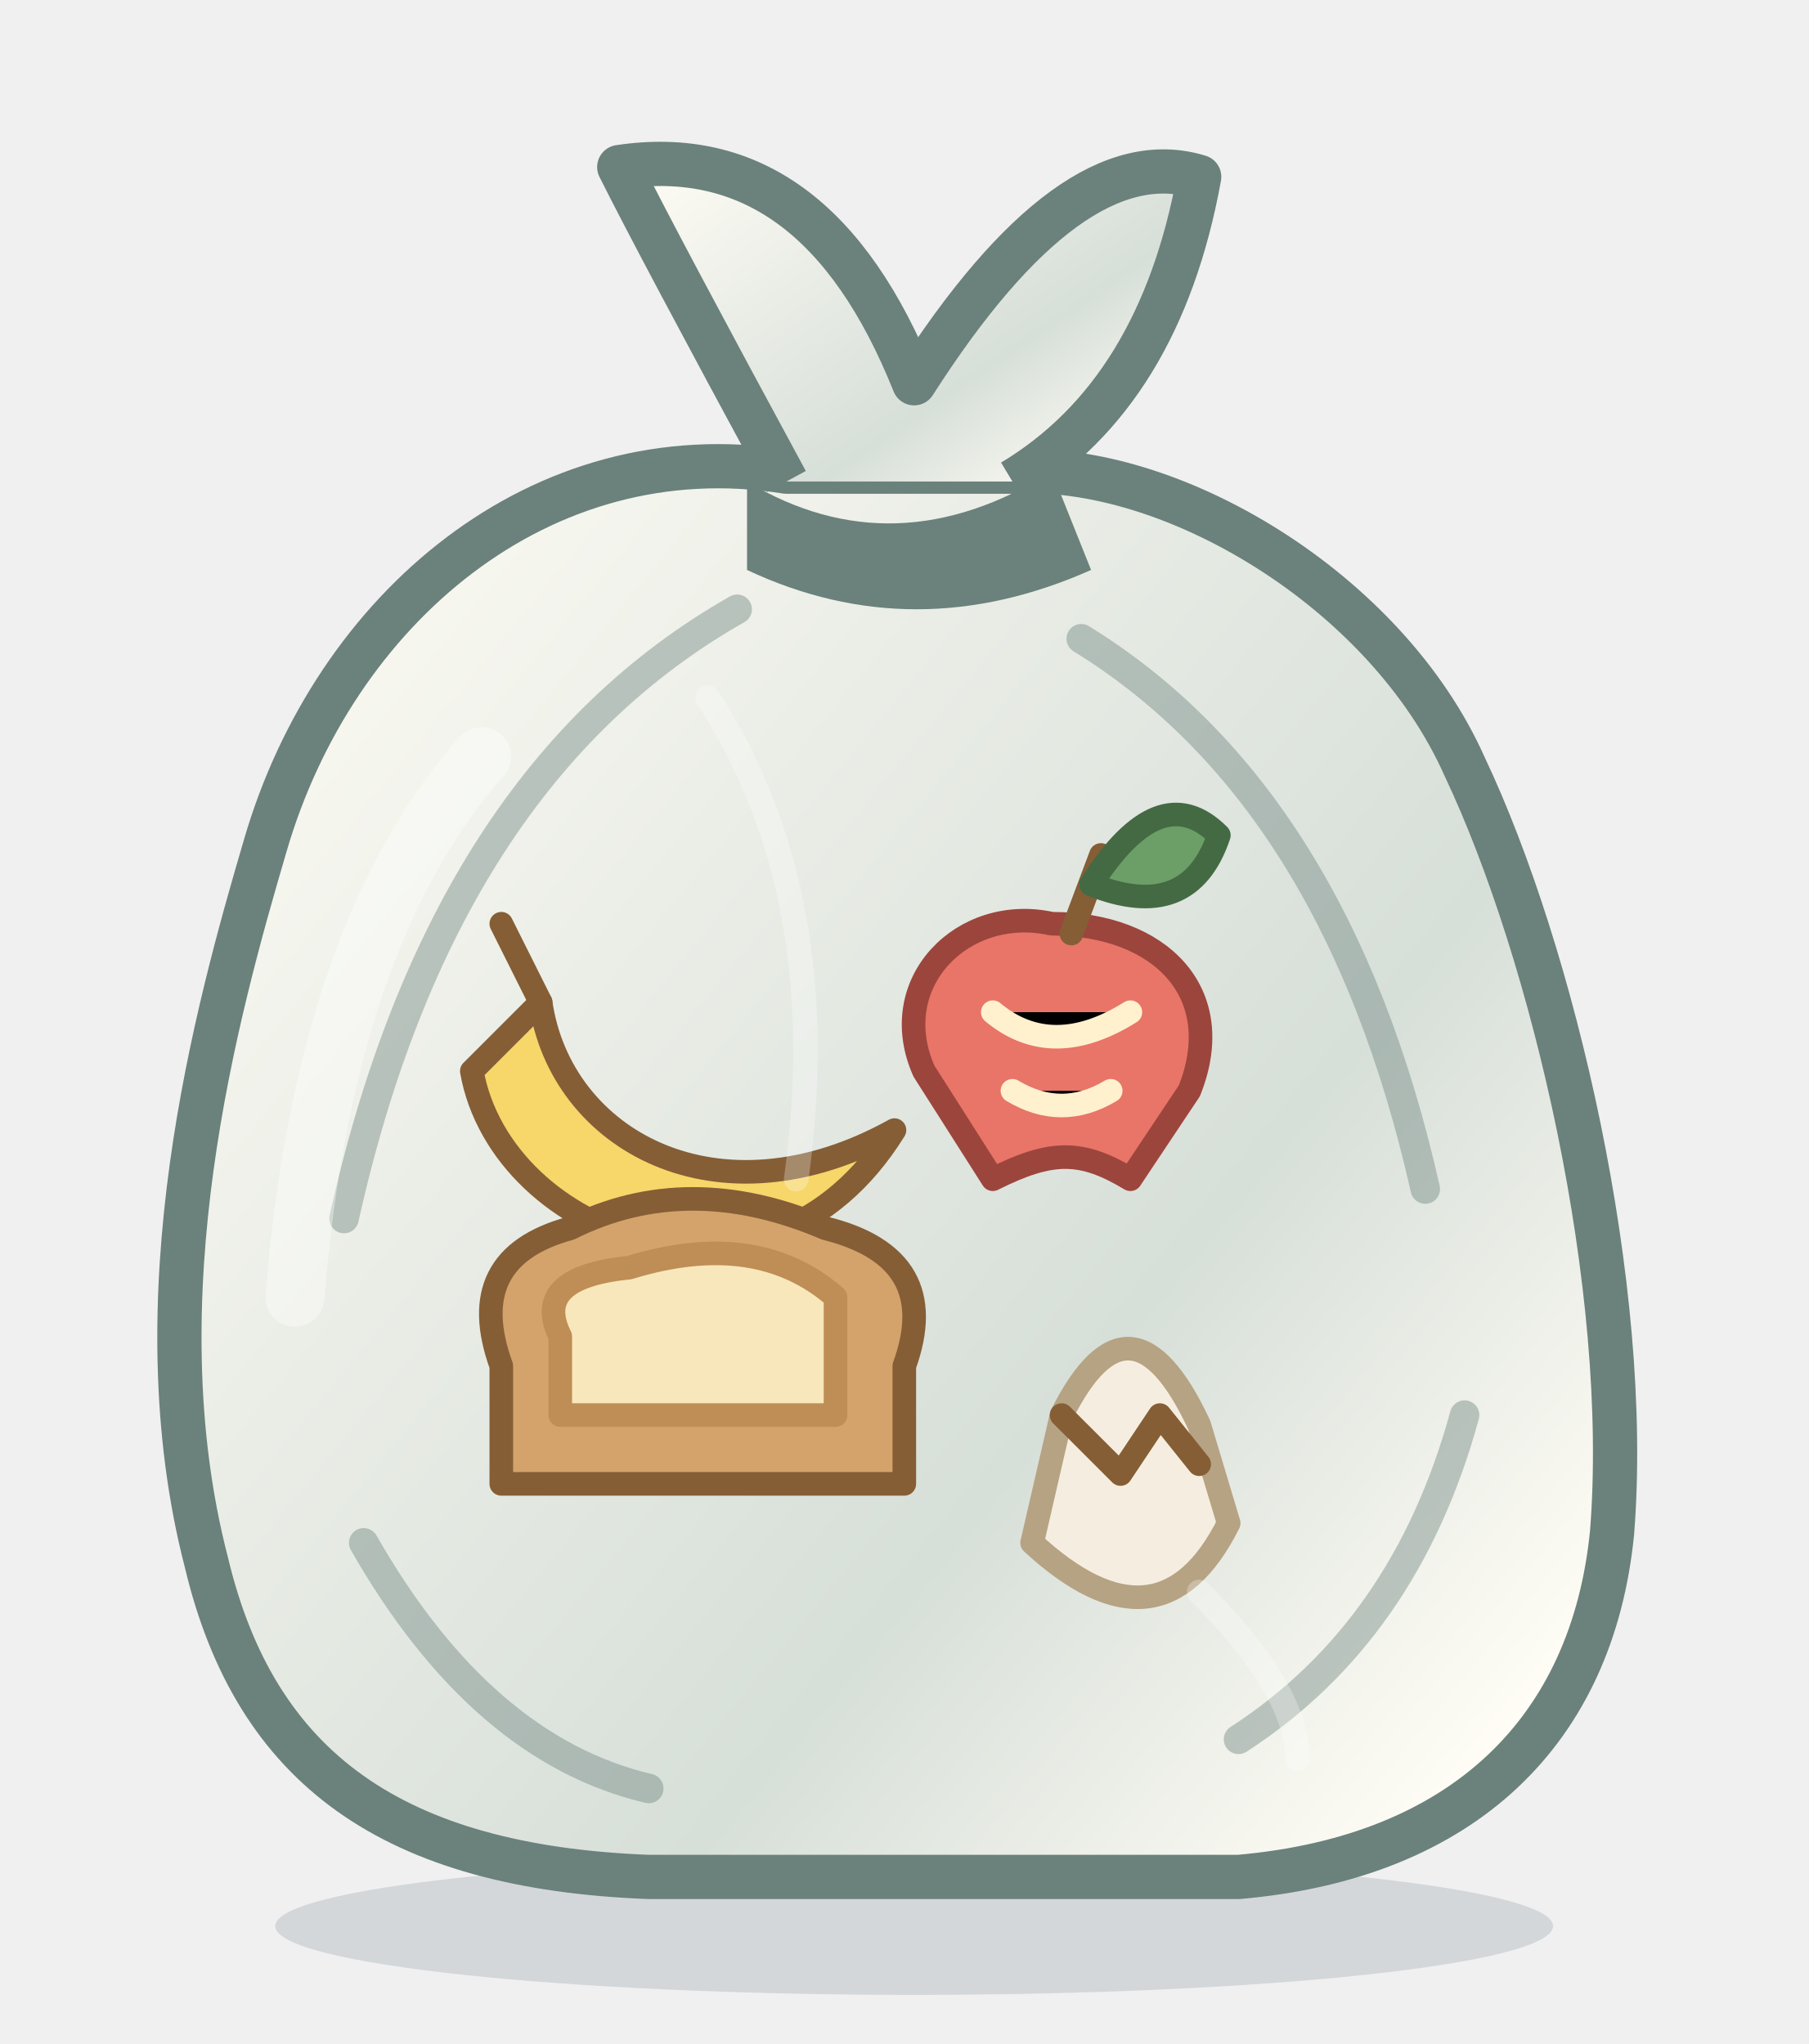
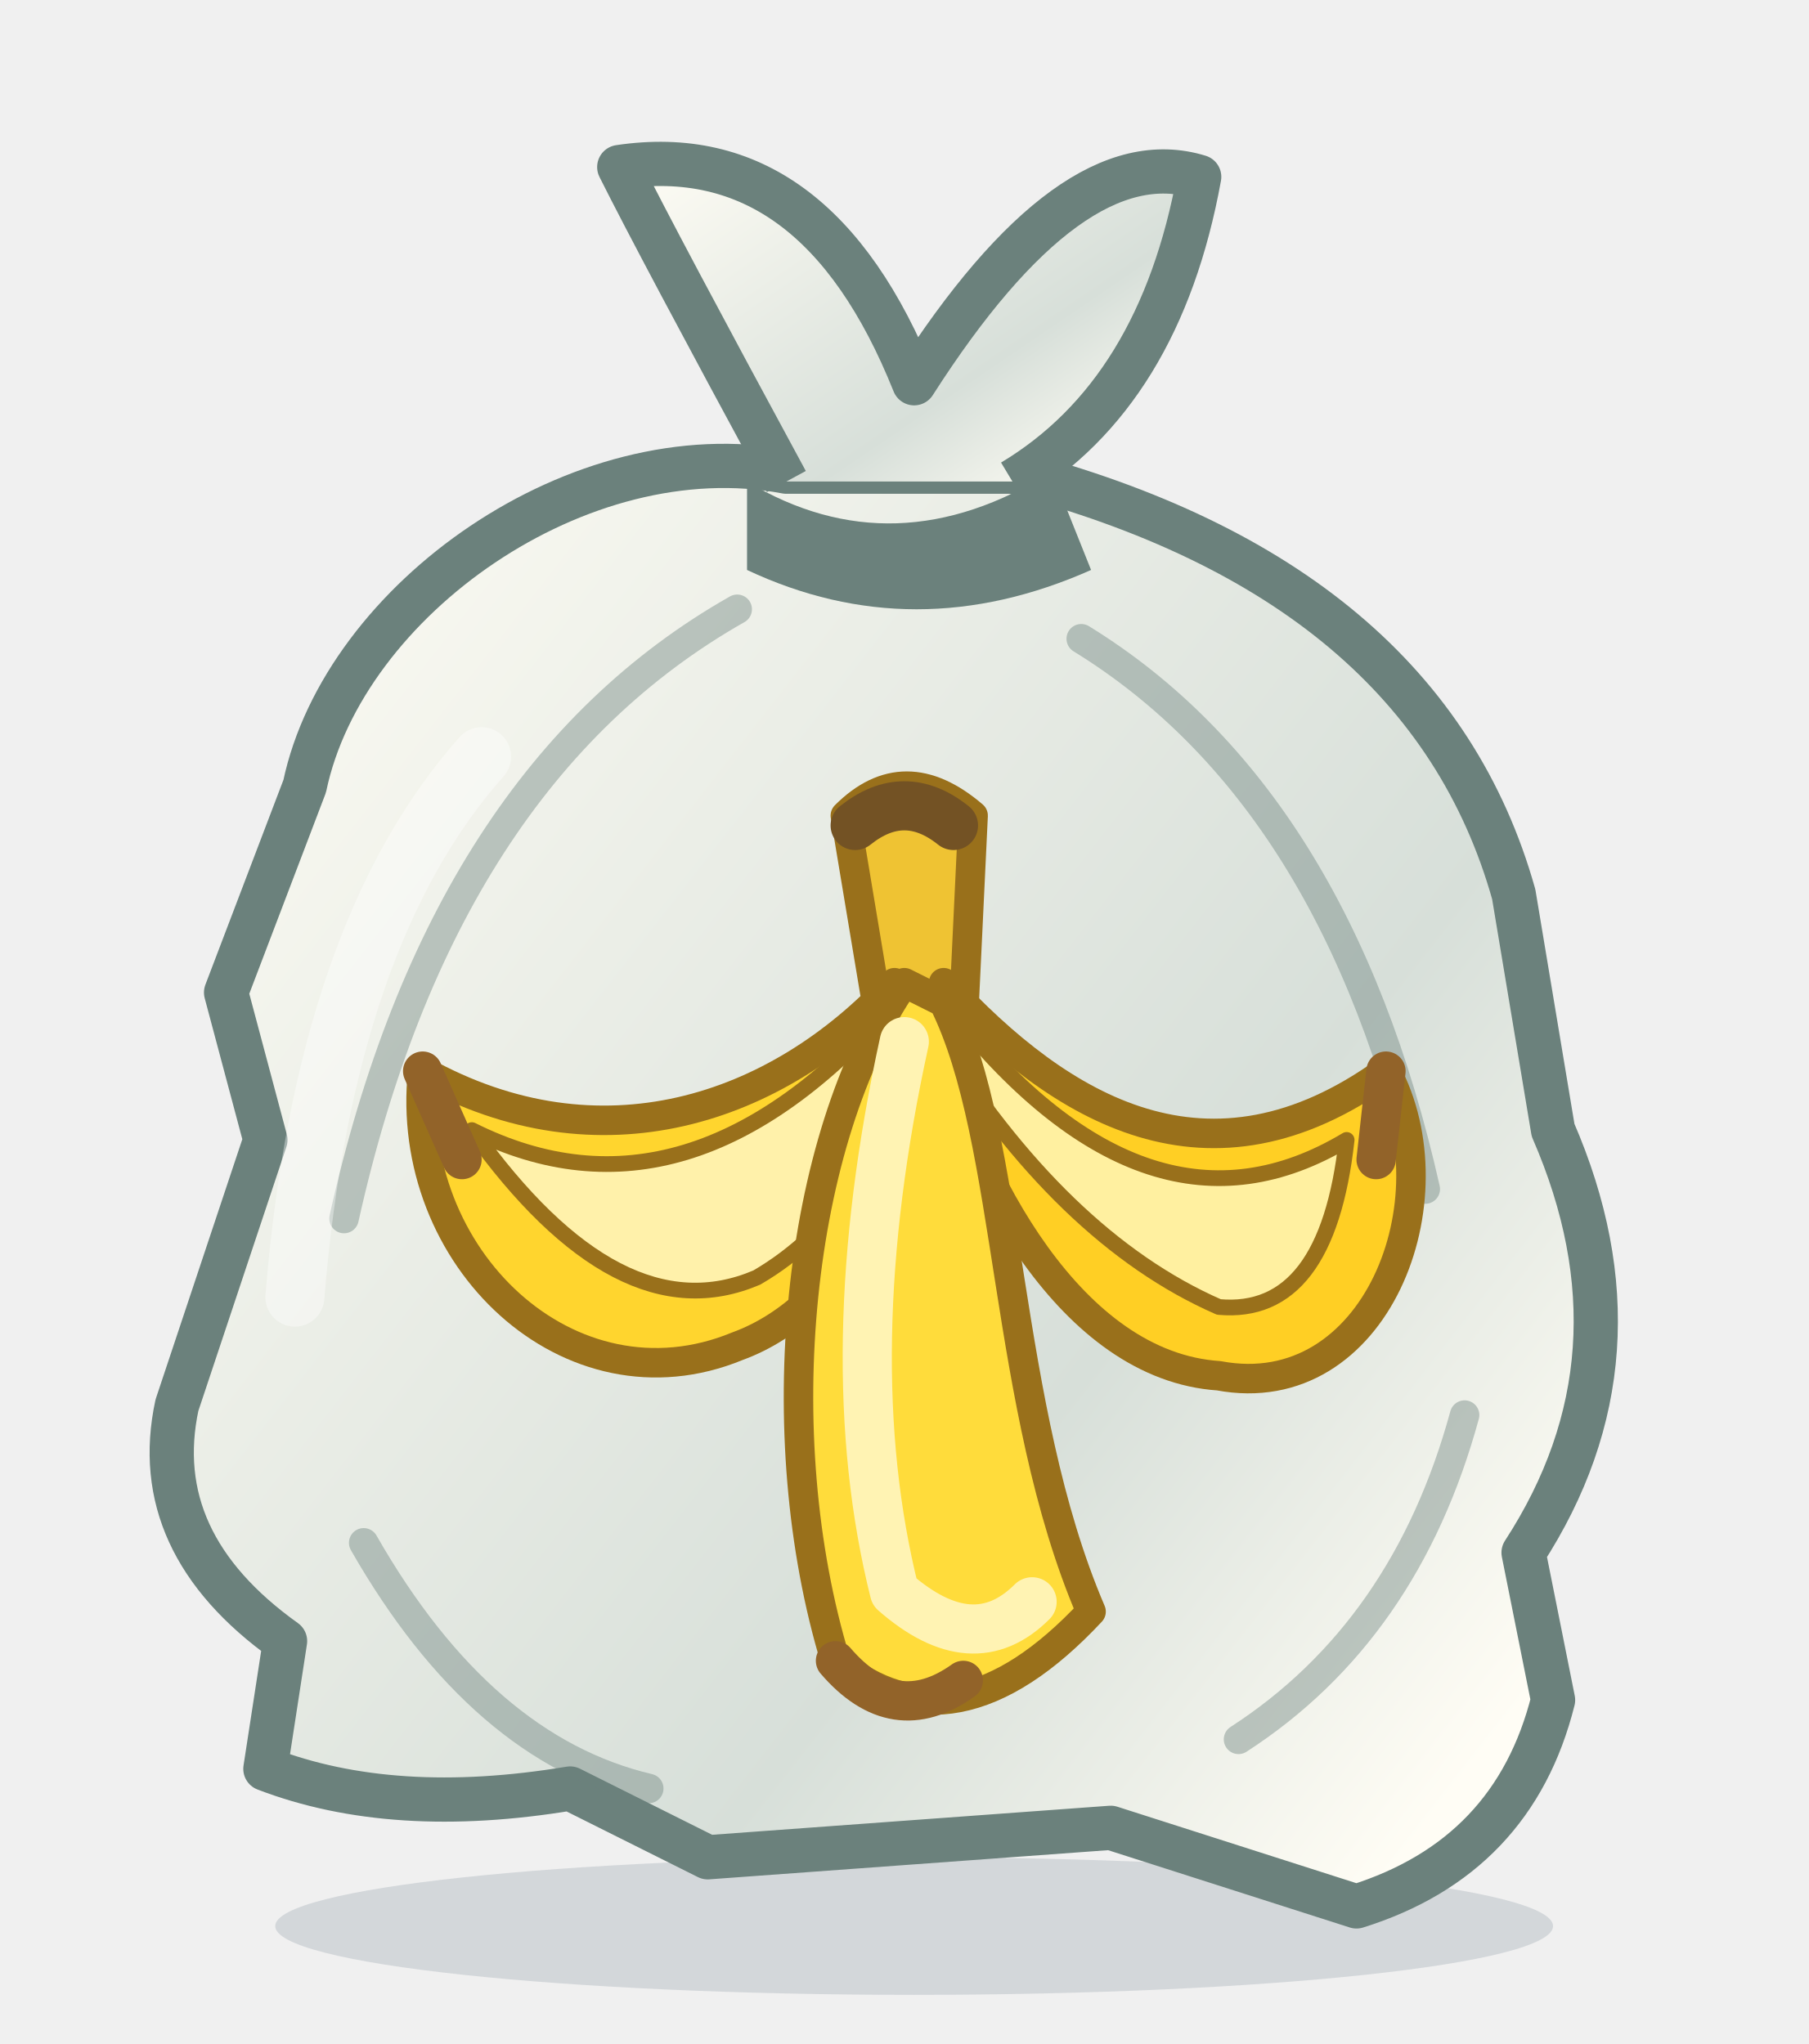
<svg xmlns="http://www.w3.org/2000/svg" viewBox="0 0 184 208">
  <defs>
    <linearGradient id="bag" x1="0" y1="0" x2="1" y2=".8">
      <stop stop-color="#fffdf5" />
      <stop offset=".7" stop-color="#d7dfd9" />
      <stop offset="1" stop-color="#fffdf5" />
    </linearGradient>
  </defs>
  <ellipse cx="93" cy="196" rx="65" ry="7" fill="#102e48" opacity=".13" />
-   <path d="M80 48C55 44 34 62 27 86C22 103 14 132 21 159C26 180 40 190 66 191L126 191C149 189 162 176 164 156C166 131 158 97 149 78C141 60 119 47 103 48Z" fill="url(#bag)" stroke="#6b817c" stroke-width="4.5" stroke-linejoin="round" />
+   <path d="M80 48C59 44 35 61 31 80L23 101L27 116L18 143Q15 157 29 167L27 180Q40 185 58 182L72 189L113 186L138 194Q154 189 158 173L155 158Q168 138 158 115L154 91Q145 59 103 48Z" fill="url(#bag)" stroke="#6b817c" stroke-width="4.5" stroke-linejoin="round" />
  <path d="M80 49Q67 25 63 17Q83 14 93 39Q109 14 122 18Q118 40 103 49" fill="url(#bag)" stroke="#6b817c" stroke-width="4.5" stroke-linejoin="round" />
  <path d="M76 49Q91 58 107 48L111 58Q93 66 76 58Z" fill="#6b817c" />
  <path d="M75 62Q45 79 35 124M110 65Q136 81 145 121M37 157Q49 178 66 182M126 177Q143 166 149 144" fill="none" stroke="#6b817c" stroke-width="3" opacity=".42" stroke-linecap="round" />
  <path d="M49 77Q33 95 30 132" fill="none" stroke="#fff" stroke-width="6" opacity=".38" stroke-linecap="round" />
-   <g stroke="#855e36" stroke-width="2.4" stroke-linecap="round" stroke-linejoin="round">
-     <path d="M55 102C57 116 73 125 91 115C78 136 51 126 48 109Z" fill="#f7d66a" />
-     <path d="M55 102 51 94" />
-     <path d="M107 94C118 94 125 101 121 111L115 120C110 117 107 117 101 120L94 109C90 100 98 92 107 94Z" fill="#e87567" stroke="#9c453d" />
-     <path d="M109 95 112 87" />
-     <path d="M111 90Q118 79 124 85Q121 94 111 90Z" fill="#6c9f67" stroke="#446a44" />
-     <path d="M101 103Q107 108 115 103M103 111Q108 114 113 111" stroke="#fff0ce" />
-     <path d="M51 151V139Q47 128 58 125Q70 119 84 125Q96 128 92 139V151Z" fill="#d4a36b" />
-     <path d="M57 144V136Q54 130 64 129Q77 125 85 132V144Z" fill="#f8e7ba" stroke="#bf8d56" />
-     <path d="M108 144Q115 130 122 145L125 155Q118 169 105 157Z" fill="#f5eee0" stroke="#b6a383" />
-     <path d="M108 144 114 150 118 144 122 149" fill="none" />
+   <g stroke="#99701b" stroke-width="3" stroke-linecap="round" stroke-linejoin="round">
+     <path d="M89 101 86 83Q92 77 99 83L98 104Z" fill="#efc333" />
+     <path d="M87 84Q92 80 97 84" fill="none" stroke="#735224" stroke-width="5" />
+     <path d="M91 100C79 113 61 119 43 109C41 128 58 144 75 137C86 133 93 119 94 105Z" fill="#ffd52e" />
+     <path d="M91 102Q70 126 48 115Q63 136 77 130Q89 123 94 105" fill="#fff1aa" stroke-width="1.6" />
+     <path d="M96 100C108 113 123 122 141 109C148 122 140 143 124 140C109 139 99 120 95 105Z" fill="#ffcf24" />
+     <path d="M97 103Q117 128 137 116Q135 134 124 133Q108 126 95 105" fill="#fff0a0" stroke-width="1.6" />
+     <path d="M92 100C81 116 78 146 85 169Q97 179 111 164C102 143 103 116 96 102Z" fill="#ffdc3b" />
+     <path d="M92 106Q85 138 91 162Q99 169 105 163" fill="none" stroke="#fff3b3" stroke-width="5" />
+     <path d="M85 169Q91 176 98 171" fill="none" stroke="#926329" stroke-width="4" />
+     <path d="M43 109 47 118M141 109 140 118" stroke="#926329" stroke-width="4" />
  </g>
-   <path d="M72 71Q85 91 81 120M122 162Q132 172 132 179" fill="none" stroke="#fff" stroke-width="2.5" opacity=".27" stroke-linecap="round" />
</svg>
